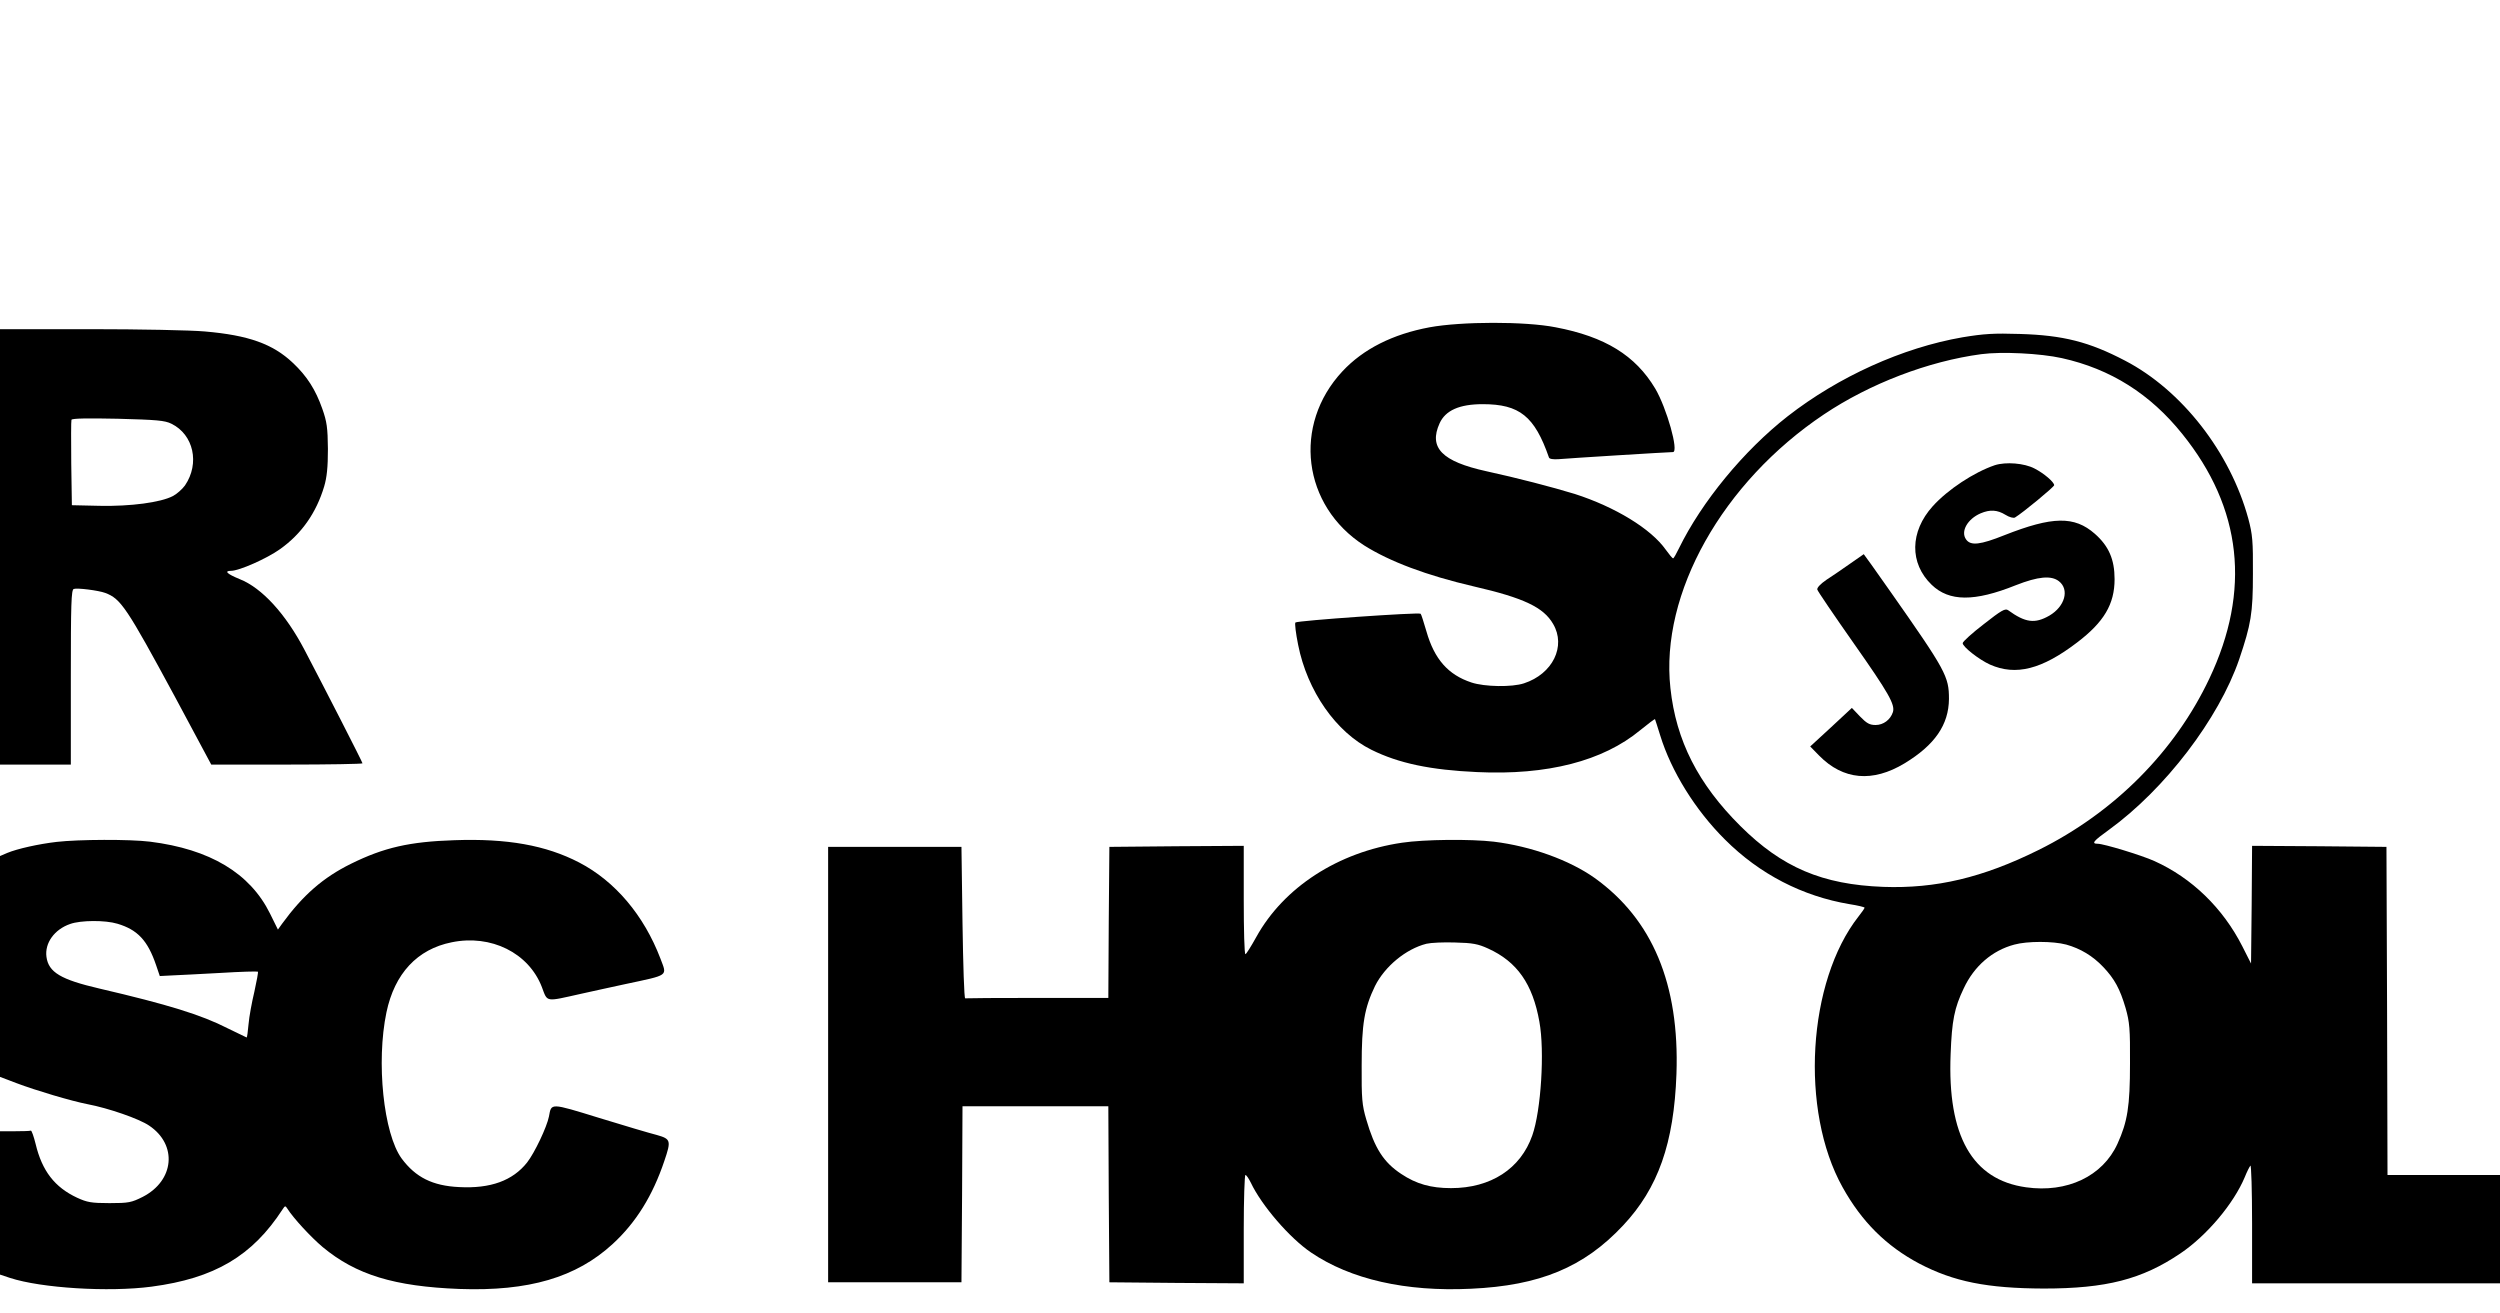
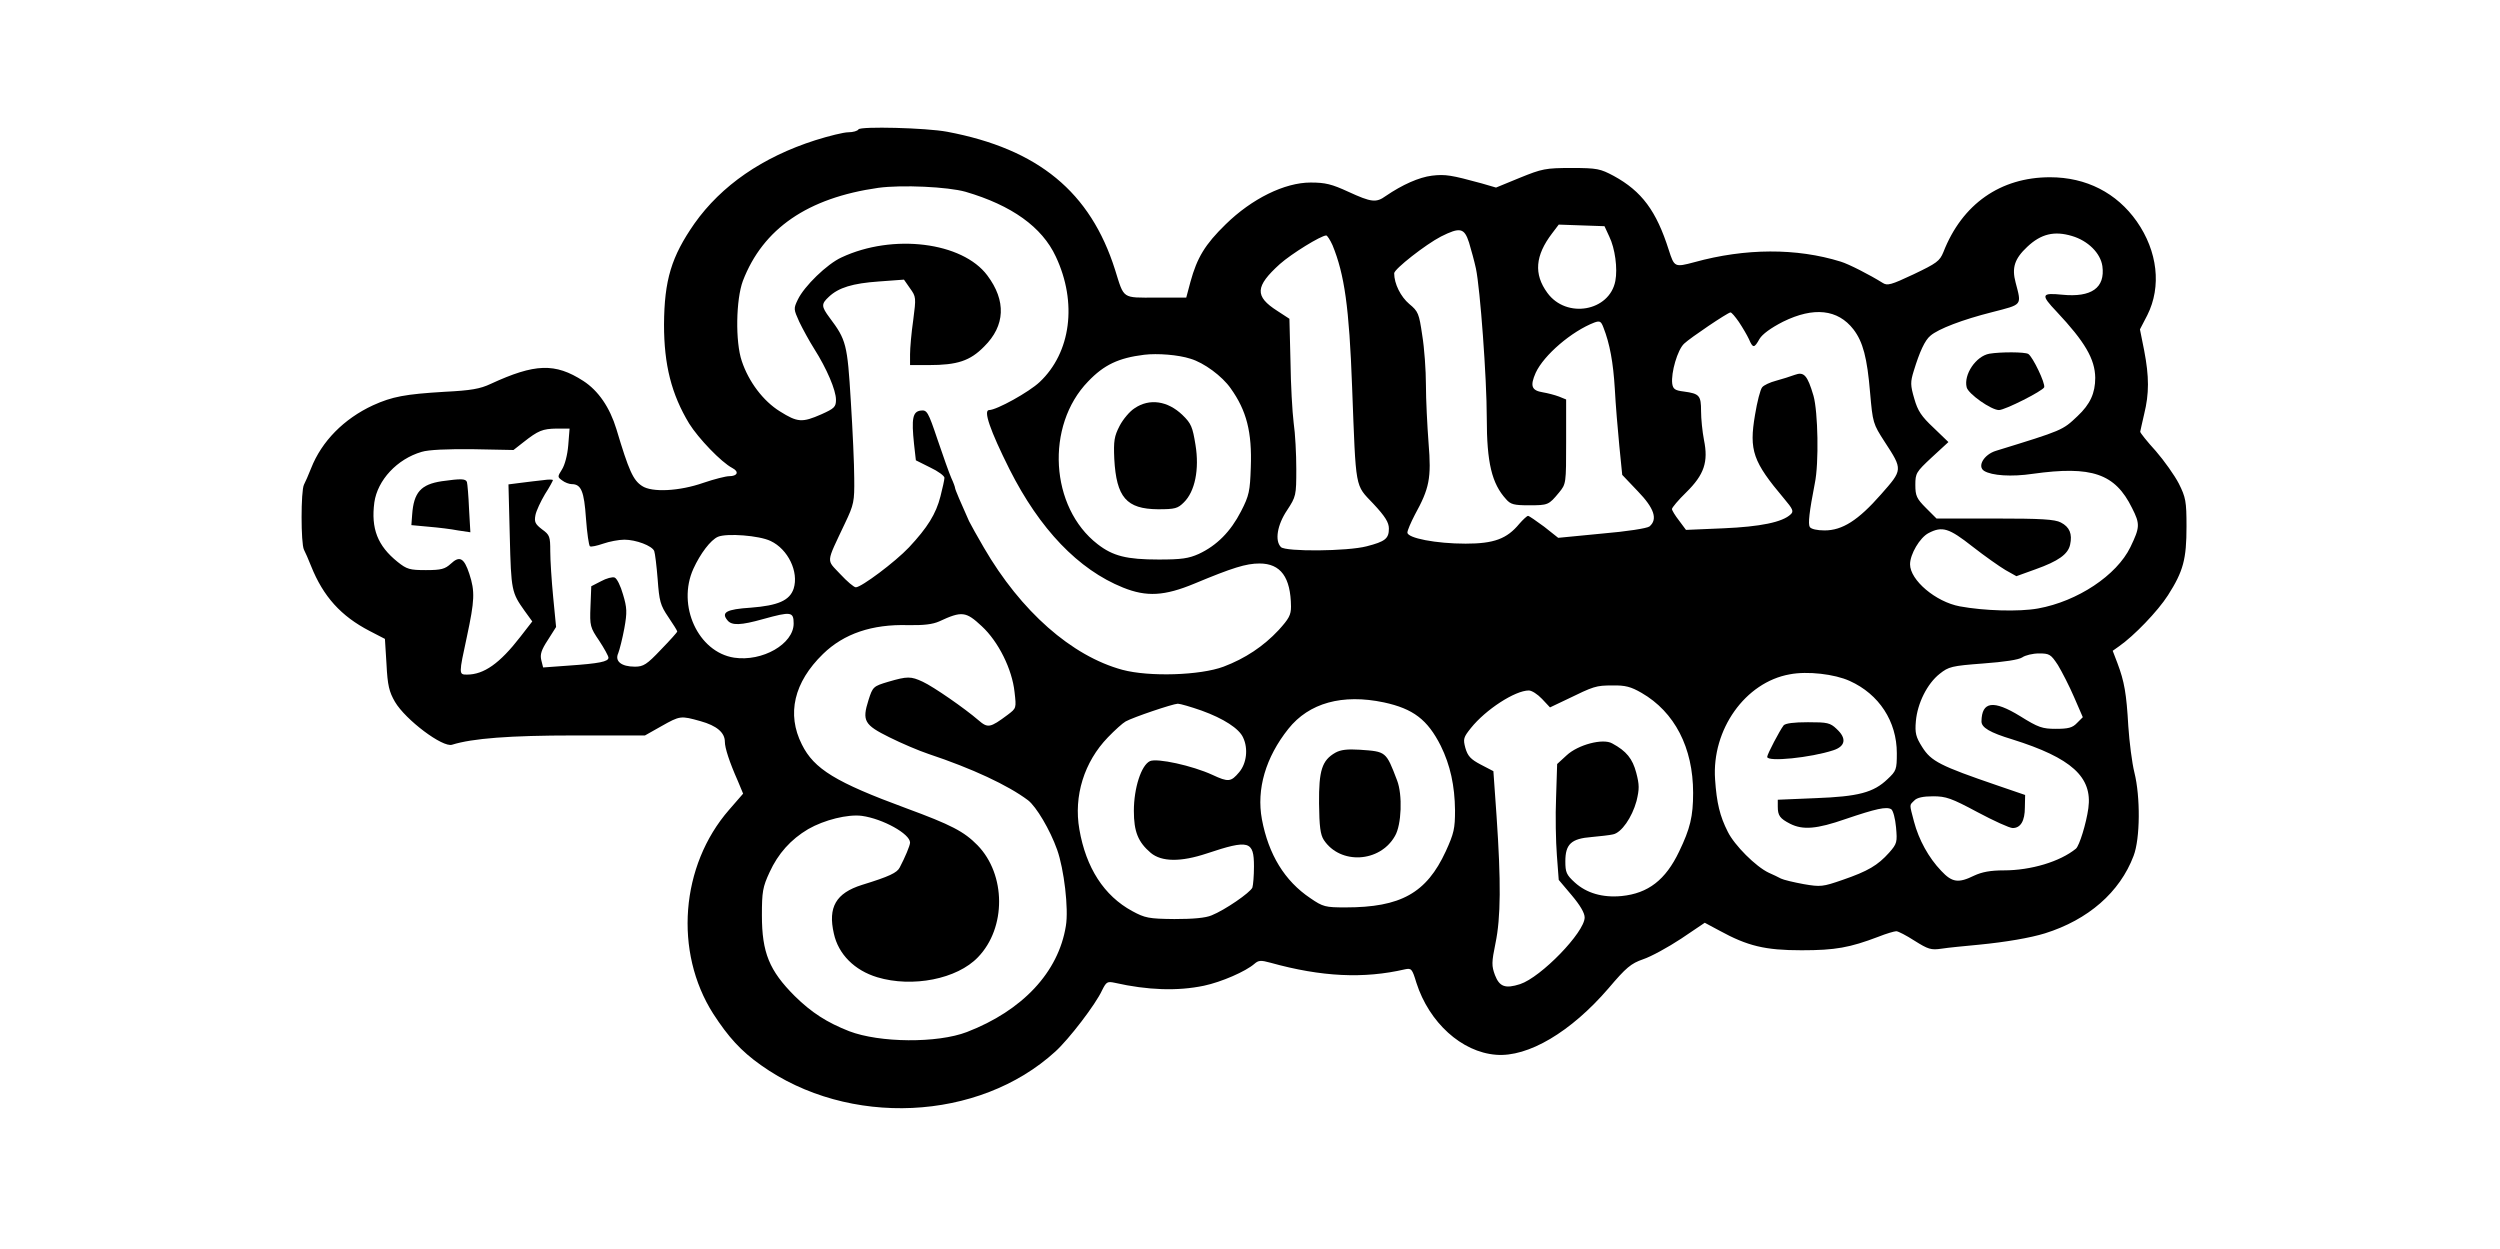
- <svg xmlns="http://www.w3.org/2000/svg" version="1.0" width="1200pt" height="630pt" viewBox="0 0 1200 630" preserveAspectRatio="xMidYMid meet">
-   <g transform="translate(0,630) scale(0.1,-0.1)" fill="#000000" stroke="none">
-     <path d="M6862 4729 c-177 -33 -318 -104 -418 -211 -241 -258 -192 -646 104 -836 122 -77 299 -144 527 -197 239 -55 334 -100 380 -180 63 -107 -2 -240 -140 -285 -57 -19 -189 -17 -252 4 -112 37 -178 112 -216 245 -13 44 -25 83 -28 85 -7 8 -592 -33 -601 -42 -4 -4 2 -52 13 -107 44 -222 182 -420 352 -504 131 -65 284 -97 507 -107 337 -16 604 53 783 201 38 31 70 55 71 53 1 -1 12 -37 25 -78 53 -172 168 -358 311 -500 166 -166 372 -272 598 -310 39 -6 72 -14 72 -17 0 -3 -13 -22 -29 -42 -245 -312 -282 -931 -77 -1299 92 -166 210 -283 368 -367 166 -87 326 -119 598 -120 300 0 471 44 655 168 128 86 257 240 310 367 10 25 22 49 27 55 4 5 8 -120 8 -278 l0 -287 595 0 595 0 0 260 0 260 -270 0 -270 0 -2 787 -3 788 -322 3 -323 2 -2 -282 -3 -283 -42 83 c-93 183 -242 328 -422 409 -62 28 -243 83 -272 83 -32 0 -21 13 54 67 269 195 527 533 625 818 57 169 66 221 66 410 1 158 -2 190 -22 265 -87 319 -319 617 -592 759 -172 90 -297 122 -505 128 -124 4 -172 1 -275 -16 -288 -50 -595 -189 -839 -379 -211 -165 -413 -411 -522 -634 -13 -27 -25 -48 -28 -48 -4 0 -19 19 -35 41 -71 101 -244 206 -437 268 -104 32 -281 78 -424 109 -214 47 -278 113 -225 230 28 62 95 92 207 92 177 0 249 -58 318 -256 2 -7 20 -10 47 -8 43 4 526 34 548 34 30 0 -30 212 -85 305 -95 159 -241 249 -478 294 -147 29 -452 28 -605 0z m3035 -148 c234 -52 424 -172 578 -364 287 -356 330 -752 130 -1174 -166 -351 -457 -643 -820 -823 -268 -133 -493 -186 -745 -177 -293 11 -486 93 -686 292 -203 202 -309 410 -336 662 -50 454 250 988 737 1314 221 148 501 255 755 289 98 13 283 4 387 -19z m21 -2815 c68 -19 127 -54 178 -108 54 -57 80 -105 107 -197 19 -67 22 -99 21 -266 0 -206 -12 -279 -60 -385 -71 -156 -242 -237 -439 -209 -258 36 -378 246 -362 639 6 162 18 222 63 316 50 107 137 182 243 210 62 17 185 17 249 0z" />
-     <path d="M9575 4067 c-100 -34 -226 -117 -298 -197 -110 -122 -112 -274 -5 -377 84 -81 205 -82 404 -2 107 42 170 48 207 19 51 -40 29 -121 -46 -165 -70 -40 -115 -34 -198 26 -14 10 -33 -1 -117 -67 -56 -43 -101 -84 -101 -91 -1 -17 78 -79 131 -103 124 -55 249 -23 418 106 129 98 180 184 180 304 0 95 -28 159 -95 218 -98 86 -203 84 -434 -7 -115 -46 -162 -52 -184 -20 -27 38 7 98 70 125 45 19 80 17 119 -7 19 -12 39 -17 46 -13 38 23 188 147 188 155 0 15 -49 57 -94 80 -49 26 -138 33 -191 16z" />
-     <path d="M8880 3594 c-36 -25 -86 -60 -113 -77 -29 -20 -46 -38 -44 -47 2 -8 81 -124 175 -258 168 -239 199 -294 188 -330 -12 -37 -46 -62 -83 -62 -29 0 -43 8 -75 41 l-39 41 -100 -93 -100 -92 43 -44 c115 -117 256 -130 410 -37 145 88 212 185 213 309 0 108 -14 135 -283 518 -68 97 -125 177 -126 177 0 0 -30 -21 -66 -46z" />
-     <path d="M0 3675 l0 -1045 170 0 170 0 0 419 c0 352 2 420 14 424 16 6 119 -7 151 -19 75 -28 102 -68 336 -501 l173 -323 363 0 c200 0 363 3 363 6 0 6 -184 365 -278 544 -91 174 -205 298 -311 340 -61 25 -77 40 -42 40 39 0 172 59 235 104 103 73 174 174 212 301 13 44 18 92 18 180 -1 102 -5 131 -27 193 -32 91 -73 156 -141 220 -96 91 -213 133 -423 151 -65 6 -313 11 -550 11 l-433 0 0 -1045z m823 591 c106 -52 137 -190 65 -296 -13 -18 -39 -41 -58 -51 -59 -31 -204 -50 -351 -47 l-134 3 -3 200 c-1 110 -1 204 1 210 3 7 78 8 223 5 186 -5 225 -8 257 -24z" />
-     <path d="M273 2259 c-87 -10 -190 -33 -238 -53 l-35 -15 0 -530 0 -530 79 -30 c92 -35 264 -86 341 -101 100 -19 248 -70 296 -103 137 -92 121 -264 -31 -342 -54 -27 -67 -30 -159 -30 -88 0 -108 4 -156 26 -107 50 -168 128 -199 258 -9 36 -19 65 -23 64 -5 -2 -39 -3 -78 -3 l-70 0 0 -344 0 -344 48 -16 c150 -49 474 -69 679 -42 303 40 484 147 630 372 11 17 13 17 22 3 29 -46 113 -137 170 -185 160 -133 344 -189 656 -201 333 -12 561 55 736 216 112 103 192 232 248 399 33 97 31 105 -36 124 -32 8 -157 45 -277 82 -237 73 -229 72 -241 7 -10 -51 -69 -175 -105 -221 -69 -87 -175 -126 -326 -118 -128 6 -209 47 -276 137 -87 119 -123 463 -73 702 39 186 148 303 313 336 189 39 370 -51 433 -215 28 -74 14 -71 189 -32 52 12 147 32 210 46 215 46 202 37 170 123 -79 207 -217 371 -390 461 -160 83 -346 116 -599 107 -215 -7 -338 -35 -496 -113 -134 -66 -231 -151 -331 -288 l-20 -28 -38 77 c-96 194 -288 309 -576 345 -97 12 -342 11 -447 -1z m291 -393 c97 -29 145 -81 185 -198 l18 -53 59 3 c32 1 137 7 233 12 96 6 176 8 179 6 2 -3 -6 -46 -17 -96 -12 -50 -25 -120 -28 -156 -3 -35 -7 -64 -9 -64 -1 0 -42 20 -91 44 -127 65 -286 114 -616 191 -185 43 -244 78 -254 152 -9 66 38 132 114 158 50 18 168 19 227 1z" />
-     <path d="M6730 2255 c-307 -45 -568 -214 -700 -453 -25 -45 -48 -82 -52 -82 -5 0 -8 117 -8 260 l0 260 -322 -2 -323 -3 -3 -362 -2 -363 -340 0 c-187 0 -343 -1 -347 -2 -5 -2 -10 161 -13 362 l-5 365 -320 0 -320 0 0 -1045 0 -1045 320 0 320 0 3 422 2 423 350 0 350 0 2 -423 3 -422 323 -3 322 -2 0 260 c0 143 4 260 8 260 5 0 16 -17 26 -37 52 -110 187 -266 289 -335 190 -129 455 -189 767 -174 331 15 543 103 731 304 168 179 244 394 256 727 15 431 -115 742 -393 941 -120 85 -304 152 -484 174 -111 13 -333 11 -440 -5z m413 -508 c139 -63 214 -170 246 -351 26 -141 8 -427 -34 -546 -56 -160 -199 -253 -390 -253 -97 0 -167 20 -239 68 -85 56 -128 124 -168 262 -20 68 -23 100 -22 258 0 201 13 276 64 382 47 94 148 178 247 203 21 5 83 8 138 6 84 -2 110 -7 158 -29z" />
+ <svg xmlns="http://www.w3.org/2000/svg" version="1.0" width="945pt" height="472pt" viewBox="0 0 945 472" preserveAspectRatio="xMidYMid meet">
+   <g transform="translate(0,472) scale(0.1,-0.1)" fill="#000000" stroke="none">
+     <path d="M3245 4231 c-3 -6 -21 -11 -38 -11 -18 0 -74 -14 -125 -30 -200 -64 -355 -171 -457 -315 -87 -125 -114 -213 -115 -382 0 -152 28 -263 95 -374 35 -56 121 -146 163 -168 27 -14 20 -31 -12 -31 -12 0 -56 -11 -97 -25 -91 -32 -195 -37 -232 -12 -34 22 -50 58 -97 215 -25 82 -68 145 -125 182 -107 69 -183 66 -350 -11 -40 -19 -75 -25 -175 -30 -149 -9 -197 -18 -270 -51 -110 -51 -194 -136 -234 -238 -10 -25 -22 -53 -27 -62 -12 -23 -12 -223 0 -246 5 -9 17 -37 27 -62 46 -115 113 -189 221 -245 l58 -30 6 -96 c4 -80 10 -104 32 -142 40 -68 181 -174 216 -162 77 24 217 35 463 35 l266 0 62 35 c71 40 73 40 148 19 61 -17 92 -43 92 -78 0 -23 17 -76 49 -148 l20 -48 -53 -61 c-184 -211 -209 -537 -60 -771 57 -88 105 -141 180 -194 331 -236 824 -213 1113 51 51 46 153 179 177 232 16 32 20 34 48 28 124 -28 237 -32 337 -11 66 14 158 54 191 83 15 13 24 14 60 4 194 -54 354 -61 509 -25 24 5 27 2 43 -51 48 -150 171 -262 301 -272 121 -10 283 86 425 251 67 79 85 94 131 110 30 10 94 45 144 78 l89 60 56 -30 c106 -58 172 -74 310 -74 128 0 182 10 290 51 30 12 61 21 68 21 7 0 38 -16 69 -36 51 -32 62 -36 102 -30 25 4 89 10 141 15 103 10 195 26 250 43 163 51 283 155 335 293 25 65 26 223 3 315 -9 36 -19 115 -23 175 -7 124 -15 169 -41 238 l-18 47 24 17 c56 39 146 132 185 193 58 91 70 136 70 260 0 95 -3 110 -29 162 -16 31 -55 86 -87 123 -33 36 -59 69 -59 73 1 4 7 34 15 67 19 77 19 141 0 240 l-16 80 28 54 c54 108 39 241 -40 354 -76 108 -191 167 -328 167 -187 0 -332 -101 -403 -283 -14 -34 -25 -42 -113 -84 -85 -40 -99 -44 -117 -32 -48 30 -128 71 -158 80 -167 52 -361 51 -553 -2 -75 -20 -76 -19 -97 46 -47 148 -102 222 -208 280 -51 27 -62 30 -160 30 -98 0 -111 -3 -195 -37 l-90 -37 -55 16 c-114 31 -136 35 -187 29 -49 -6 -112 -34 -175 -77 -36 -26 -54 -24 -141 16 -63 29 -87 35 -143 35 -98 0 -222 -61 -321 -158 -78 -76 -108 -126 -133 -217 l-16 -60 -114 0 c-130 0 -120 -7 -155 105 -93 294 -290 457 -635 522 -80 15 -327 21 -335 9z m405 -236 c174 -51 289 -133 341 -245 82 -174 57 -363 -61 -474 -40 -38 -163 -106 -191 -106 -23 0 3 -76 77 -224 114 -226 260 -379 429 -447 89 -36 157 -32 270 15 144 60 195 76 246 76 80 0 118 -52 119 -163 0 -32 -8 -46 -47 -89 -57 -61 -126 -107 -208 -138 -88 -33 -281 -39 -382 -12 -192 52 -384 221 -524 462 -24 41 -49 86 -56 100 -30 67 -53 120 -53 126 0 3 -6 20 -14 37 -8 18 -31 83 -52 145 -36 107 -40 113 -64 110 -30 -4 -35 -30 -25 -126 l7 -62 54 -27 c30 -14 54 -32 54 -39 0 -7 -7 -39 -15 -70 -17 -67 -49 -118 -119 -193 -52 -55 -180 -151 -201 -151 -7 0 -33 22 -59 50 -53 57 -55 37 18 192 34 71 36 83 35 170 0 51 -6 183 -13 293 -13 214 -17 230 -80 314 -32 43 -32 52 -3 79 37 35 90 51 189 58 l95 7 23 -33 c23 -32 23 -35 12 -120 -7 -48 -12 -106 -12 -129 l0 -41 71 0 c108 0 156 16 209 70 80 79 84 173 12 269 -94 126 -357 159 -551 68 -55 -25 -141 -109 -165 -159 -17 -35 -16 -37 5 -84 13 -27 38 -73 57 -103 47 -74 82 -156 82 -192 0 -27 -6 -33 -55 -55 -73 -32 -90 -31 -157 11 -63 39 -118 112 -144 190 -25 73 -22 233 4 303 76 198 245 314 512 352 89 12 263 4 330 -15z m2433 -169 c22 -45 32 -121 23 -168 -22 -115 -185 -144 -257 -45 -52 71 -46 141 18 225 l25 33 86 -3 87 -3 18 -39z m-530 -23 c8 -27 20 -70 26 -98 16 -76 41 -414 41 -565 0 -169 19 -248 73 -307 17 -20 31 -23 86 -23 73 0 75 1 114 48 27 33 27 34 27 193 l0 159 -27 11 c-16 6 -43 13 -61 16 -43 7 -49 24 -27 74 31 67 136 157 222 190 20 7 25 5 34 -19 24 -61 37 -132 43 -232 3 -58 11 -154 17 -215 l11 -110 59 -62 c62 -64 76 -106 44 -133 -9 -7 -85 -19 -180 -27 l-165 -16 -53 42 c-30 22 -57 41 -61 41 -4 0 -19 -14 -33 -30 -47 -57 -96 -75 -203 -75 -112 0 -220 21 -220 42 0 8 13 38 28 67 55 100 63 138 52 271 -5 66 -10 165 -10 220 0 55 -6 140 -14 188 -12 82 -15 90 -49 118 -32 27 -57 76 -57 116 0 16 119 109 177 139 72 36 88 33 106 -23z m2279 25 c61 -18 108 -65 115 -114 11 -82 -41 -119 -152 -108 -79 8 -82 0 -21 -64 107 -114 145 -179 146 -250 0 -58 -19 -100 -67 -145 -57 -54 -55 -53 -308 -131 -46 -14 -72 -59 -45 -76 29 -18 104 -23 184 -11 223 31 311 1 375 -129 31 -61 30 -73 -6 -148 -52 -107 -200 -205 -349 -232 -72 -13 -204 -9 -296 8 -91 17 -188 99 -188 159 0 38 37 101 70 118 52 27 77 19 166 -51 46 -36 103 -76 125 -89 l41 -23 72 26 c87 31 123 57 131 93 9 41 -2 67 -35 84 -23 12 -74 15 -250 15 l-220 0 -40 40 c-35 35 -40 46 -40 87 0 44 3 49 62 104 l63 58 -56 54 c-46 43 -60 64 -73 110 -15 51 -15 63 -2 105 22 72 42 116 63 133 30 26 122 61 233 89 116 30 112 24 89 112 -15 56 -4 90 44 135 52 49 102 61 169 41z m-2795 -35 c45 -110 63 -234 74 -537 15 -393 10 -366 80 -440 45 -48 59 -71 59 -94 0 -38 -14 -49 -84 -67 -72 -19 -306 -21 -324 -3 -24 24 -14 84 23 139 34 52 35 56 35 156 0 56 -4 135 -10 175 -5 40 -11 145 -12 233 l-4 160 -46 30 c-86 55 -84 92 10 177 44 39 154 107 175 108 4 0 15 -17 24 -37z m1536 -290 c14 -21 31 -50 38 -65 15 -35 20 -35 40 1 11 18 42 41 89 65 116 57 207 47 266 -29 36 -47 52 -107 63 -240 10 -113 11 -117 55 -185 69 -106 69 -105 -14 -199 -86 -98 -146 -136 -213 -136 -28 0 -51 5 -56 13 -7 12 -2 57 19 165 16 76 12 271 -5 331 -23 78 -36 92 -71 79 -16 -6 -48 -16 -70 -22 -23 -6 -47 -17 -53 -25 -7 -8 -19 -55 -27 -104 -23 -135 -8 -177 110 -317 33 -39 37 -48 25 -59 -31 -30 -115 -47 -255 -53 l-141 -6 -26 35 c-15 19 -27 39 -27 44 0 5 24 34 54 63 68 67 84 115 67 198 -6 31 -11 80 -11 109 0 59 -6 66 -65 74 -33 4 -41 9 -44 30 -5 41 20 128 45 151 23 22 164 117 175 118 4 1 18 -16 32 -36z m-2073 -139 c51 -15 120 -66 152 -112 60 -84 81 -165 76 -299 -3 -89 -6 -106 -37 -166 -39 -76 -91 -129 -160 -161 -38 -17 -65 -21 -151 -21 -121 0 -173 13 -231 58 -180 139 -198 448 -36 615 60 63 115 89 212 101 50 6 129 0 175 -15z m-2352 -327 c-3 -37 -13 -75 -24 -92 -17 -27 -17 -28 1 -41 10 -8 27 -14 36 -14 36 0 47 -27 54 -130 4 -55 11 -103 15 -105 4 -3 27 2 50 10 23 8 59 15 80 15 44 0 105 -23 113 -43 3 -8 9 -56 13 -107 6 -82 10 -98 40 -142 19 -28 34 -52 34 -55 0 -3 -28 -34 -62 -69 -53 -56 -66 -64 -98 -64 -52 0 -77 21 -63 51 5 13 16 56 23 94 11 61 10 78 -5 128 -9 32 -23 61 -32 64 -8 3 -31 -3 -51 -14 l-37 -19 -3 -77 c-3 -73 -1 -79 33 -129 19 -29 35 -58 35 -64 0 -15 -35 -22 -151 -30 l-96 -7 -7 28 c-5 21 0 38 25 76 l31 49 -11 113 c-6 62 -11 140 -11 173 0 56 -2 62 -31 83 -26 20 -30 28 -25 54 3 16 20 52 36 79 17 26 30 51 30 53 0 3 -17 3 -37 0 -21 -2 -59 -7 -84 -10 l-47 -6 5 -197 c5 -205 7 -212 56 -281 l29 -40 -45 -58 c-78 -101 -138 -143 -202 -143 -31 0 -31 1 0 144 29 136 31 170 9 237 -20 61 -37 69 -70 38 -22 -20 -36 -24 -94 -24 -61 0 -72 3 -107 31 -76 61 -101 126 -88 225 12 84 86 164 179 191 26 8 96 11 194 10 l153 -3 37 29 c57 45 73 51 126 52 l49 0 -5 -63z m765 -362 c66 -31 107 -117 87 -180 -15 -45 -59 -64 -162 -72 -93 -6 -113 -18 -88 -48 16 -20 50 -19 135 5 105 29 115 28 115 -17 0 -77 -118 -145 -225 -129 -136 21 -217 197 -154 336 26 57 65 109 93 121 33 14 156 5 199 -16z m798 -322 c63 -58 115 -163 124 -249 7 -61 7 -61 -26 -86 -67 -50 -75 -51 -111 -20 -51 44 -169 126 -210 145 -45 21 -58 21 -130 0 -57 -17 -59 -19 -75 -69 -25 -79 -16 -94 79 -141 46 -23 112 -51 148 -63 165 -55 300 -118 376 -175 31 -24 83 -111 110 -187 26 -73 44 -223 33 -288 -28 -175 -164 -320 -374 -401 -112 -43 -330 -41 -445 3 -84 33 -142 70 -206 133 -96 96 -124 164 -124 305 0 89 3 107 29 163 32 70 80 124 146 163 61 35 150 57 203 50 79 -11 182 -68 182 -101 0 -11 -19 -56 -39 -94 -10 -20 -39 -34 -143 -66 -98 -31 -129 -84 -106 -184 17 -78 78 -139 164 -165 133 -40 302 -7 381 76 107 111 106 312 -2 423 -51 52 -99 77 -270 140 -266 98 -348 148 -394 241 -58 115 -30 235 80 342 79 77 186 113 321 109 60 -1 93 3 118 14 86 40 101 38 161 -18z m4068 -147 c15 -25 43 -79 61 -121 l33 -76 -22 -22 c-17 -18 -33 -22 -80 -22 -51 0 -66 5 -135 48 -101 62 -145 56 -146 -20 0 -23 31 -42 117 -68 223 -70 303 -142 287 -260 -8 -58 -34 -142 -47 -153 -60 -49 -170 -82 -272 -82 -51 0 -83 -6 -113 -20 -59 -29 -83 -26 -124 18 -48 50 -85 118 -103 186 -18 69 -18 61 1 80 10 11 34 16 71 16 49 0 69 -7 168 -60 62 -33 121 -60 133 -60 30 0 46 27 46 78 l1 47 -105 36 c-216 74 -250 91 -284 145 -24 38 -28 53 -24 98 6 68 43 142 90 179 34 27 45 30 164 39 81 6 134 14 148 23 11 8 40 15 63 15 40 0 45 -3 72 -44z m-787 -60 c111 -50 178 -153 178 -273 0 -62 -2 -67 -35 -98 -53 -51 -111 -66 -272 -72 l-143 -6 0 -26 c0 -34 8 -45 47 -65 48 -24 100 -20 209 18 115 39 155 48 173 37 7 -5 15 -35 18 -68 5 -56 4 -62 -26 -96 -43 -48 -80 -70 -176 -103 -75 -26 -83 -27 -147 -16 -38 7 -76 16 -86 21 -9 5 -30 15 -46 22 -49 23 -130 104 -155 155 -30 59 -42 109 -48 198 -13 188 114 367 282 397 67 13 170 1 227 -25z m-787 -45 c125 -72 195 -207 195 -378 0 -89 -11 -135 -53 -222 -51 -107 -117 -158 -217 -168 -72 -7 -133 11 -177 51 -32 29 -36 39 -36 80 0 65 22 86 99 92 32 3 69 7 81 10 32 6 72 64 89 126 11 46 11 61 -1 107 -14 53 -37 82 -91 111 -35 20 -129 -5 -172 -45 l-36 -33 -4 -126 c-3 -69 -1 -168 3 -219 l7 -93 49 -58 c32 -38 49 -67 49 -84 0 -56 -165 -226 -244 -252 -56 -18 -78 -10 -95 34 -13 35 -13 48 2 121 20 96 21 232 4 480 l-12 170 -48 25 c-38 20 -49 32 -58 63 -9 34 -7 40 21 75 56 70 167 142 219 142 11 0 33 -14 50 -32 l30 -32 63 30 c103 50 110 53 173 53 49 1 70 -5 110 -28z m-974 -36 c111 -24 165 -65 215 -164 36 -73 53 -151 54 -244 0 -69 -4 -87 -35 -155 -73 -158 -170 -212 -379 -212 -76 0 -85 2 -133 35 -97 65 -158 165 -183 298 -21 114 14 234 100 342 78 98 204 133 361 100z m-689 -31 c83 -30 142 -68 157 -102 20 -42 13 -98 -15 -131 -31 -37 -41 -38 -101 -10 -76 35 -209 64 -236 52 -33 -15 -61 -102 -61 -188 0 -79 16 -118 64 -159 41 -34 113 -35 212 -2 159 53 178 48 178 -49 0 -35 -3 -71 -6 -80 -8 -19 -104 -85 -154 -105 -23 -10 -71 -14 -141 -14 -97 1 -111 4 -159 30 -107 58 -175 164 -200 309 -22 126 18 255 108 348 26 27 56 54 67 60 29 16 177 66 197 67 9 0 50 -12 90 -26z" />
+     <path d="M7520 3383 c-51 -9 -98 -79 -86 -127 6 -25 93 -86 122 -86 23 0 165 72 171 86 5 15 -43 115 -60 126 -13 8 -105 8 -147 1z" />
+     <path d="M4289 3177 c-19 -12 -44 -42 -57 -67 -20 -39 -23 -56 -20 -125 8 -145 46 -189 165 -190 65 0 75 3 98 26 42 41 59 125 44 217 -11 68 -16 81 -49 113 -56 54 -125 64 -181 26z" />
+     <path d="M1670 2901 c-79 -12 -106 -42 -112 -126 l-3 -40 65 -6 c36 -3 86 -9 111 -14 l47 -7 -5 88 c-2 49 -6 95 -8 102 -5 13 -23 13 -95 3z" />
+     <path d="M6742 1978 c-14 -18 -62 -109 -62 -119 0 -20 165 -3 250 25 46 15 51 45 13 80 -25 24 -35 26 -109 26 -53 0 -85 -4 -92 -12z" />
+     <path d="M5048 1875 c-51 -29 -63 -67 -62 -192 1 -87 5 -118 18 -138 62 -94 212 -86 269 15 25 42 29 156 8 210 -42 110 -41 109 -141 116 -47 3 -72 0 -92 -11z" />
  </g>
</svg>
